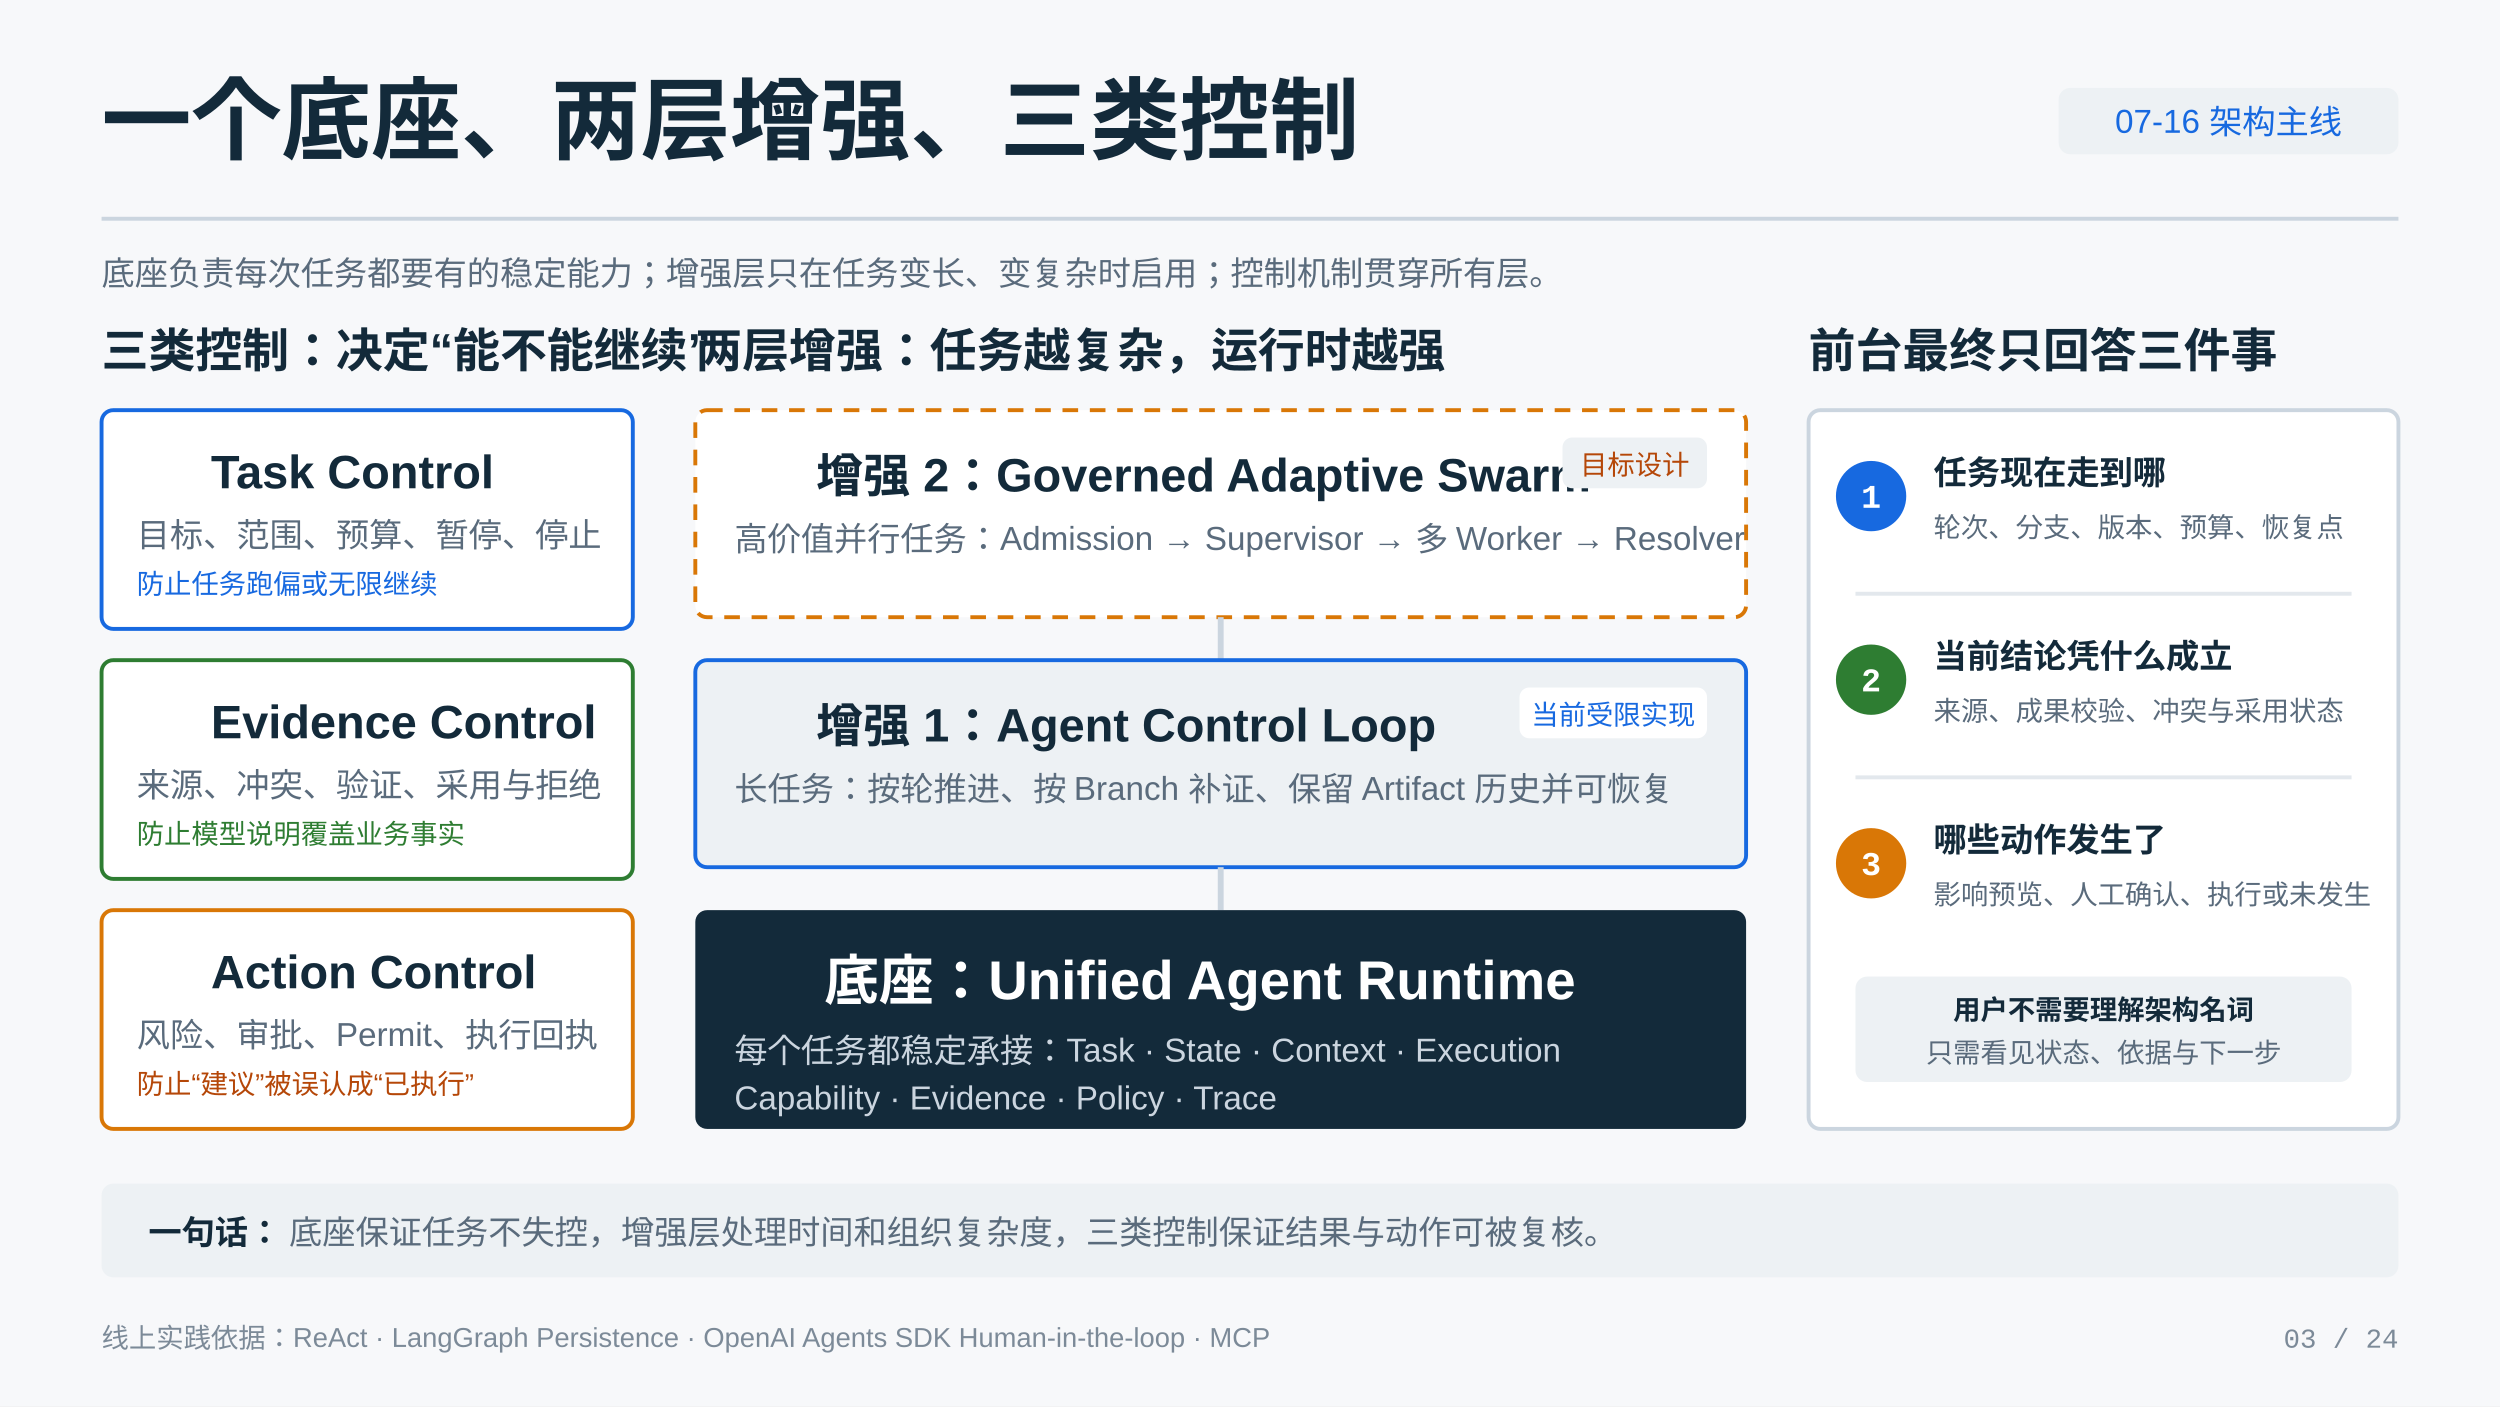
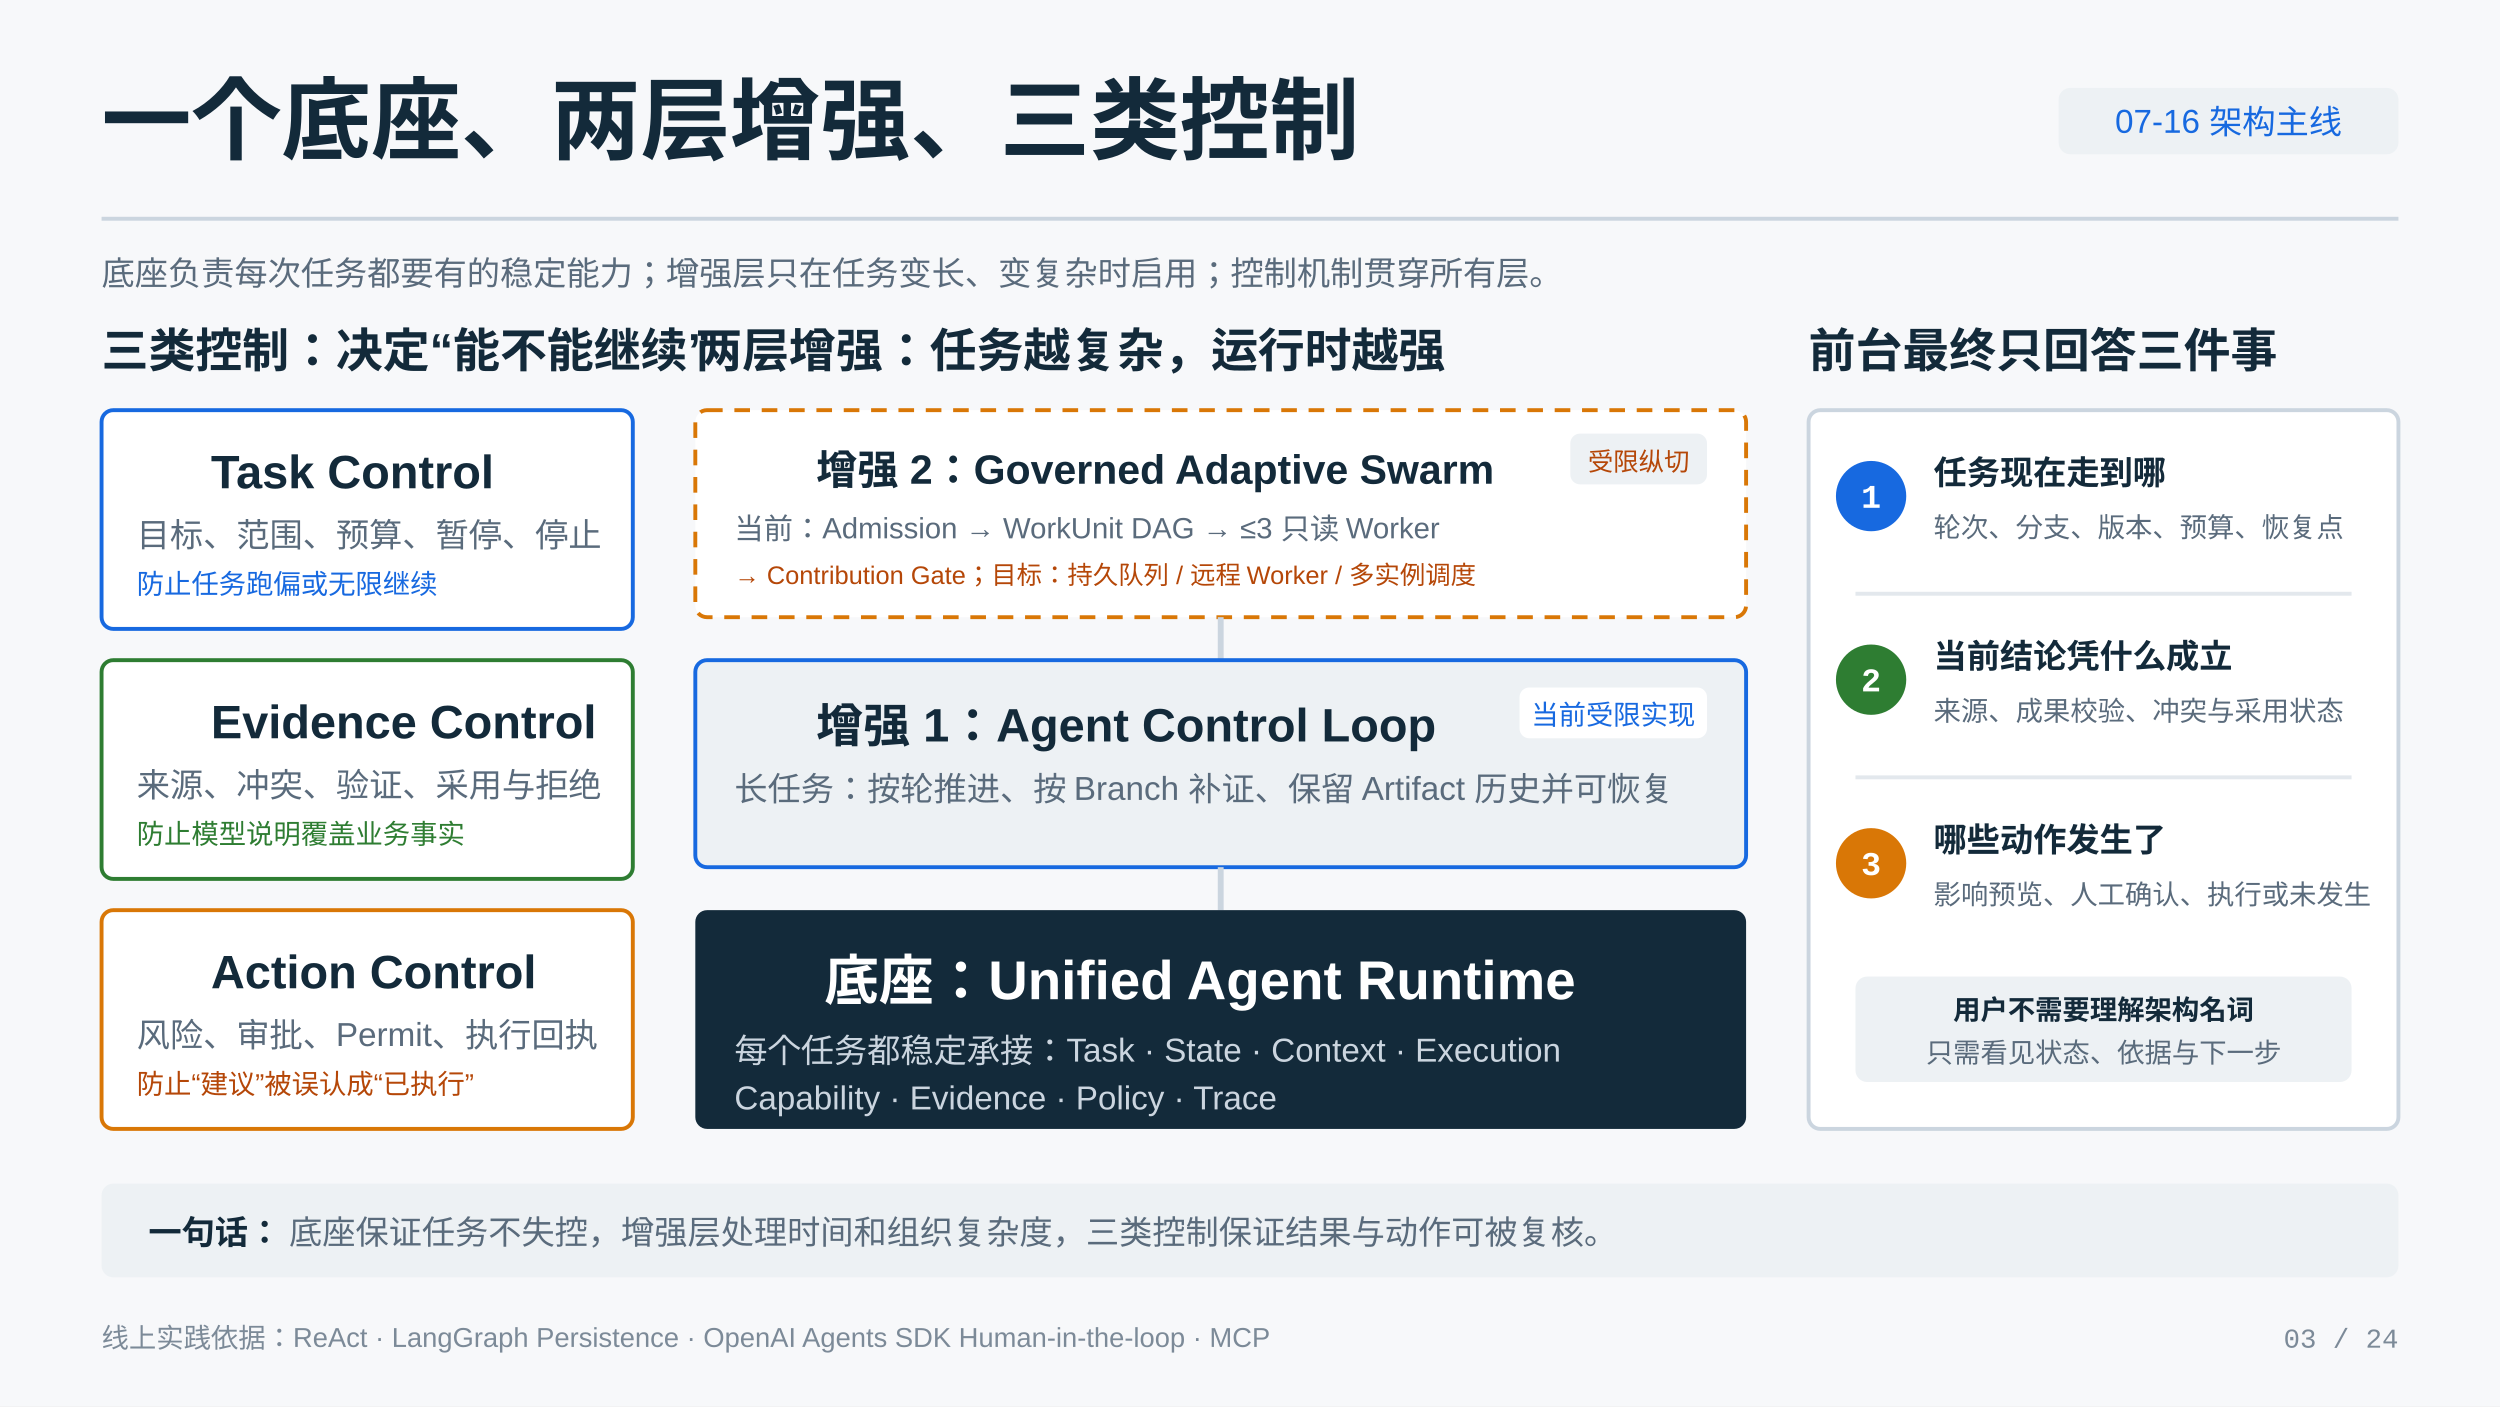
<svg xmlns="http://www.w3.org/2000/svg" viewBox="0 0 1280 720" width="1280" height="720">
  <g id="background">
    <rect width="1280" height="720" fill="#F7F8FA" />
    <path d="M52 112H1228" fill="none" stroke="#CBD5DF" stroke-width="2" />
  </g>
  <g id="header">
    <text x="52" y="78" font-family="&quot;Microsoft YaHei&quot;, &quot;Segoe UI Semibold&quot;, Arial, sans-serif" font-size="46" font-weight="700" fill="#132A3A">一个底座、两层增强、三类控制</text>
    <rect x="1054" y="45" width="174" height="34" rx="6" fill="#EDF1F4" />
    <text x="1141" y="68" text-anchor="middle" font-family="&quot;Microsoft YaHei&quot;, &quot;Segoe UI&quot;, Arial, sans-serif" font-size="17" fill="#1769E0">07-16 架构主线</text>
    <text x="52" y="146" font-family="&quot;Microsoft YaHei&quot;, &quot;Segoe UI&quot;, Arial, sans-serif" font-size="17" fill="#5A6B7C">底座负责每次任务都要有的稳定能力；增强层只在任务变长、变复杂时启用；控制机制贯穿所有层。</text>
  </g>
  <g id="cross-cutting-controls">
    <text x="52" y="188" font-family="&quot;Microsoft YaHei&quot;, &quot;Segoe UI Semibold&quot;, Arial, sans-serif" font-size="24" font-weight="700" fill="#132A3A">三类控制：决定“能不能继续”</text>
    <rect x="52" y="210" width="272" height="112" rx="6" fill="#FFFFFF" stroke="#1769E0" stroke-width="2" />
    <use data-icon="tabler-outline/target-arrow" x="70" y="230" width="26" height="26" fill="#1769E0" stroke-width="2" />
    <text x="108" y="250" font-family="&quot;Microsoft YaHei&quot;, &quot;Segoe UI Semibold&quot;, Arial, sans-serif" font-size="24" font-weight="700" fill="#132A3A">Task Control</text>
    <text x="70" y="280" font-family="&quot;Microsoft YaHei&quot;, &quot;Segoe UI&quot;, Arial, sans-serif" font-size="17" fill="#5A6B7C">目标、范围、预算、暂停、停止</text>
    <text x="70" y="304" font-family="&quot;Microsoft YaHei&quot;, &quot;Segoe UI&quot;, Arial, sans-serif" font-size="14" fill="#1769E0">防止任务跑偏或无限继续</text>
    <rect x="52" y="338" width="272" height="112" rx="6" fill="#FFFFFF" stroke="#2E7D32" stroke-width="2" />
    <use data-icon="tabler-outline/link" x="70" y="358" width="26" height="26" fill="#2E7D32" stroke-width="2" />
    <text x="108" y="378" font-family="&quot;Microsoft YaHei&quot;, &quot;Segoe UI Semibold&quot;, Arial, sans-serif" font-size="24" font-weight="700" fill="#132A3A">Evidence Control</text>
    <text x="70" y="408" font-family="&quot;Microsoft YaHei&quot;, &quot;Segoe UI&quot;, Arial, sans-serif" font-size="17" fill="#5A6B7C">来源、冲突、验证、采用与拒绝</text>
    <text x="70" y="432" font-family="&quot;Microsoft YaHei&quot;, &quot;Segoe UI&quot;, Arial, sans-serif" font-size="14" fill="#2E7D32">防止模型说明覆盖业务事实</text>
    <rect x="52" y="466" width="272" height="112" rx="6" fill="#FFFFFF" stroke="#D97706" stroke-width="2" />
    <use data-icon="tabler-outline/shield-check" x="70" y="486" width="26" height="26" fill="#D97706" stroke-width="2" />
    <text x="108" y="506" font-family="&quot;Microsoft YaHei&quot;, &quot;Segoe UI Semibold&quot;, Arial, sans-serif" font-size="24" font-weight="700" fill="#132A3A">Action Control</text>
    <text x="70" y="536" font-family="&quot;Microsoft YaHei&quot;, &quot;Segoe UI&quot;, Arial, sans-serif" font-size="17" fill="#5A6B7C">风险、审批、Permit、执行回执</text>
    <text x="70" y="560" font-family="&quot;Microsoft YaHei&quot;, &quot;Segoe UI&quot;, Arial, sans-serif" font-size="14" fill="#B54708">防止“建议”被误认成“已执行”</text>
  </g>
  <g id="layered-runtime">
    <text x="356" y="188" font-family="&quot;Microsoft YaHei&quot;, &quot;Segoe UI Semibold&quot;, Arial, sans-serif" font-size="24" font-weight="700" fill="#132A3A">两层增强：任务越复杂，运行时越强</text>
    <rect x="356" y="210" width="538" height="106" rx="6" fill="#FFFFFF" stroke="#D97706" stroke-width="2" stroke-dasharray="8 6" />
    <use data-icon="tabler-outline/git-branch" x="376" y="232" width="28" height="28" fill="#D97706" stroke-width="2" />
-     <text x="418" y="252" font-family="&quot;Microsoft YaHei&quot;, &quot;Segoe UI Semibold&quot;, Arial, sans-serif" font-size="24" font-weight="700" fill="#132A3A">增强 2：Governed Adaptive Swarm</text>
-     <text x="376" y="282" font-family="&quot;Microsoft YaHei&quot;, &quot;Segoe UI&quot;, Arial, sans-serif" font-size="17" fill="#5A6B7C">高价值并行任务：Admission → Supervisor → 多 Worker → Resolver</text>
-     <rect x="800" y="224" width="74" height="26" rx="5" fill="#EDF1F4" />
-     <text x="837" y="243" text-anchor="middle" font-family="&quot;Microsoft YaHei&quot;, &quot;Segoe UI&quot;, Arial, sans-serif" font-size="14" fill="#B54708">目标设计</text>
+     <text x="418" y="248" font-family="&quot;Microsoft YaHei&quot;, &quot;Segoe UI Semibold&quot;, Arial, sans-serif" font-size="21" font-weight="700" fill="#132A3A">增强 2：Governed Adaptive Swarm</text>
+     <text x="376" y="276" font-family="&quot;Microsoft YaHei&quot;, &quot;Segoe UI&quot;, Arial, sans-serif" font-size="15" fill="#5A6B7C">当前：Admission → WorkUnit DAG → ≤3 只读 Worker</text>
+     <text x="376" y="299" font-family="&quot;Microsoft YaHei&quot;, &quot;Segoe UI&quot;, Arial, sans-serif" font-size="13" fill="#B54708">→ Contribution Gate；目标：持久队列 / 远程 Worker / 多实例调度</text>
+     <rect x="804" y="222" width="70" height="26" rx="5" fill="#EDF1F4" />
+     <text x="839" y="241" text-anchor="middle" font-family="&quot;Microsoft YaHei&quot;, &quot;Segoe UI&quot;, Arial, sans-serif" font-size="13" fill="#B54708">受限纵切</text>
    <path d="M625 316V338" fill="none" stroke="#CBD5DF" stroke-width="3" />
    <rect x="356" y="338" width="538" height="106" rx="6" fill="#EDF1F4" stroke="#1769E0" stroke-width="2" />
    <use data-icon="tabler-outline/refresh" x="376" y="360" width="28" height="28" fill="#1769E0" stroke-width="2" />
    <text x="418" y="380" font-family="&quot;Microsoft YaHei&quot;, &quot;Segoe UI Semibold&quot;, Arial, sans-serif" font-size="24" font-weight="700" fill="#132A3A">增强 1：Agent Control Loop</text>
    <text x="376" y="410" font-family="&quot;Microsoft YaHei&quot;, &quot;Segoe UI&quot;, Arial, sans-serif" font-size="17" fill="#5A6B7C">长任务：按轮推进、按 Branch 补证、保留 Artifact 历史并可恢复</text>
    <rect x="778" y="352" width="96" height="26" rx="5" fill="#FFFFFF" />
    <text x="826" y="371" text-anchor="middle" font-family="&quot;Microsoft YaHei&quot;, &quot;Segoe UI&quot;, Arial, sans-serif" font-size="14" fill="#1769E0">当前受限实现</text>
    <path d="M625 444V466" fill="none" stroke="#CBD5DF" stroke-width="3" />
    <rect x="356" y="466" width="538" height="112" rx="6" fill="#132A3A" />
    <use data-icon="tabler-outline/server" x="376" y="488" width="30" height="30" fill="#FFFFFF" stroke-width="2" />
    <text x="422" y="512" font-family="&quot;Microsoft YaHei&quot;, &quot;Segoe UI Semibold&quot;, Arial, sans-serif" font-size="28" font-weight="700" fill="#FFFFFF">底座：Unified Agent Runtime</text>
    <text x="376" y="544" font-family="&quot;Microsoft YaHei&quot;, &quot;Segoe UI&quot;, Arial, sans-serif" font-size="17" fill="#CBD5DF">每个任务都稳定承接：Task · State · Context · Execution</text>
    <text x="376" y="568" font-family="&quot;Microsoft YaHei&quot;, &quot;Segoe UI&quot;, Arial, sans-serif" font-size="17" fill="#CBD5DF">Capability · Evidence · Policy · Trace</text>
  </g>
  <g id="frontstage-impact">
    <text x="926" y="188" font-family="&quot;Microsoft YaHei&quot;, &quot;Segoe UI Semibold&quot;, Arial, sans-serif" font-size="24" font-weight="700" fill="#132A3A">前台最终只回答三件事</text>
    <rect x="926" y="210" width="302" height="368" rx="6" fill="#FFFFFF" stroke="#CBD5DF" stroke-width="2" />
    <circle cx="958" cy="254" r="18" fill="#1769E0" />
    <text x="958" y="260" text-anchor="middle" font-family="Consolas, &quot;Courier New&quot;, monospace" font-size="17" font-weight="700" fill="#FFFFFF">1</text>
    <text x="990" y="248" font-family="&quot;Microsoft YaHei&quot;, &quot;Segoe UI Semibold&quot;, Arial, sans-serif" font-size="17" font-weight="700" fill="#132A3A">任务现在走到哪</text>
    <text x="990" y="275" font-family="&quot;Microsoft YaHei&quot;, &quot;Segoe UI&quot;, Arial, sans-serif" font-size="14" fill="#5A6B7C">轮次、分支、版本、预算、恢复点</text>
    <path d="M950 304H1204" fill="none" stroke="#E3E8ED" stroke-width="2" />
    <circle cx="958" cy="348" r="18" fill="#2E7D32" />
    <text x="958" y="354" text-anchor="middle" font-family="Consolas, &quot;Courier New&quot;, monospace" font-size="17" font-weight="700" fill="#FFFFFF">2</text>
    <text x="990" y="342" font-family="&quot;Microsoft YaHei&quot;, &quot;Segoe UI Semibold&quot;, Arial, sans-serif" font-size="17" font-weight="700" fill="#132A3A">当前结论凭什么成立</text>
    <text x="990" y="369" font-family="&quot;Microsoft YaHei&quot;, &quot;Segoe UI&quot;, Arial, sans-serif" font-size="14" fill="#5A6B7C">来源、成果校验、冲突与采用状态</text>
    <path d="M950 398H1204" fill="none" stroke="#E3E8ED" stroke-width="2" />
    <circle cx="958" cy="442" r="18" fill="#D97706" />
    <text x="958" y="448" text-anchor="middle" font-family="Consolas, &quot;Courier New&quot;, monospace" font-size="17" font-weight="700" fill="#FFFFFF">3</text>
    <text x="990" y="436" font-family="&quot;Microsoft YaHei&quot;, &quot;Segoe UI Semibold&quot;, Arial, sans-serif" font-size="17" font-weight="700" fill="#132A3A">哪些动作发生了</text>
    <text x="990" y="463" font-family="&quot;Microsoft YaHei&quot;, &quot;Segoe UI&quot;, Arial, sans-serif" font-size="14" fill="#5A6B7C">影响预览、人工确认、执行或未发生</text>
    <rect x="950" y="500" width="254" height="54" rx="6" fill="#EDF1F4" />
    <text x="1077" y="522" text-anchor="middle" font-family="&quot;Microsoft YaHei&quot;, &quot;Segoe UI Semibold&quot;, Arial, sans-serif" font-size="14" font-weight="700" fill="#132A3A">用户不需要理解架构名词</text>
    <text x="1077" y="544" text-anchor="middle" font-family="&quot;Microsoft YaHei&quot;, &quot;Segoe UI&quot;, Arial, sans-serif" font-size="14" fill="#5A6B7C">只需看见状态、依据与下一步</text>
  </g>
  <g id="takeaway">
    <rect x="52" y="606" width="1176" height="48" rx="6" fill="#EDF1F4" />
    <text x="76" y="637" font-family="&quot;Microsoft YaHei&quot;, &quot;Segoe UI Semibold&quot;, Arial, sans-serif" font-size="17" font-weight="700" fill="#132A3A">一句话：</text>
    <text x="148" y="637" font-family="&quot;Microsoft YaHei&quot;, &quot;Segoe UI&quot;, Arial, sans-serif" font-size="17" fill="#5A6B7C">底座保证任务不失控，增强层处理时间和组织复杂度，三类控制保证结果与动作可被复核。</text>
  </g>
  <g id="footer">
    <text x="52" y="690" font-family="&quot;Microsoft YaHei&quot;, &quot;Segoe UI&quot;, Arial, sans-serif" font-size="14" fill="#7C8A98">线上实践依据：ReAct · LangGraph Persistence · OpenAI Agents SDK Human-in-the-loop · MCP</text>
    <text x="1228" y="690" text-anchor="end" font-family="Consolas, &quot;Courier New&quot;, monospace" font-size="14" fill="#7C8A98">03 / 24</text>
  </g>
</svg>
